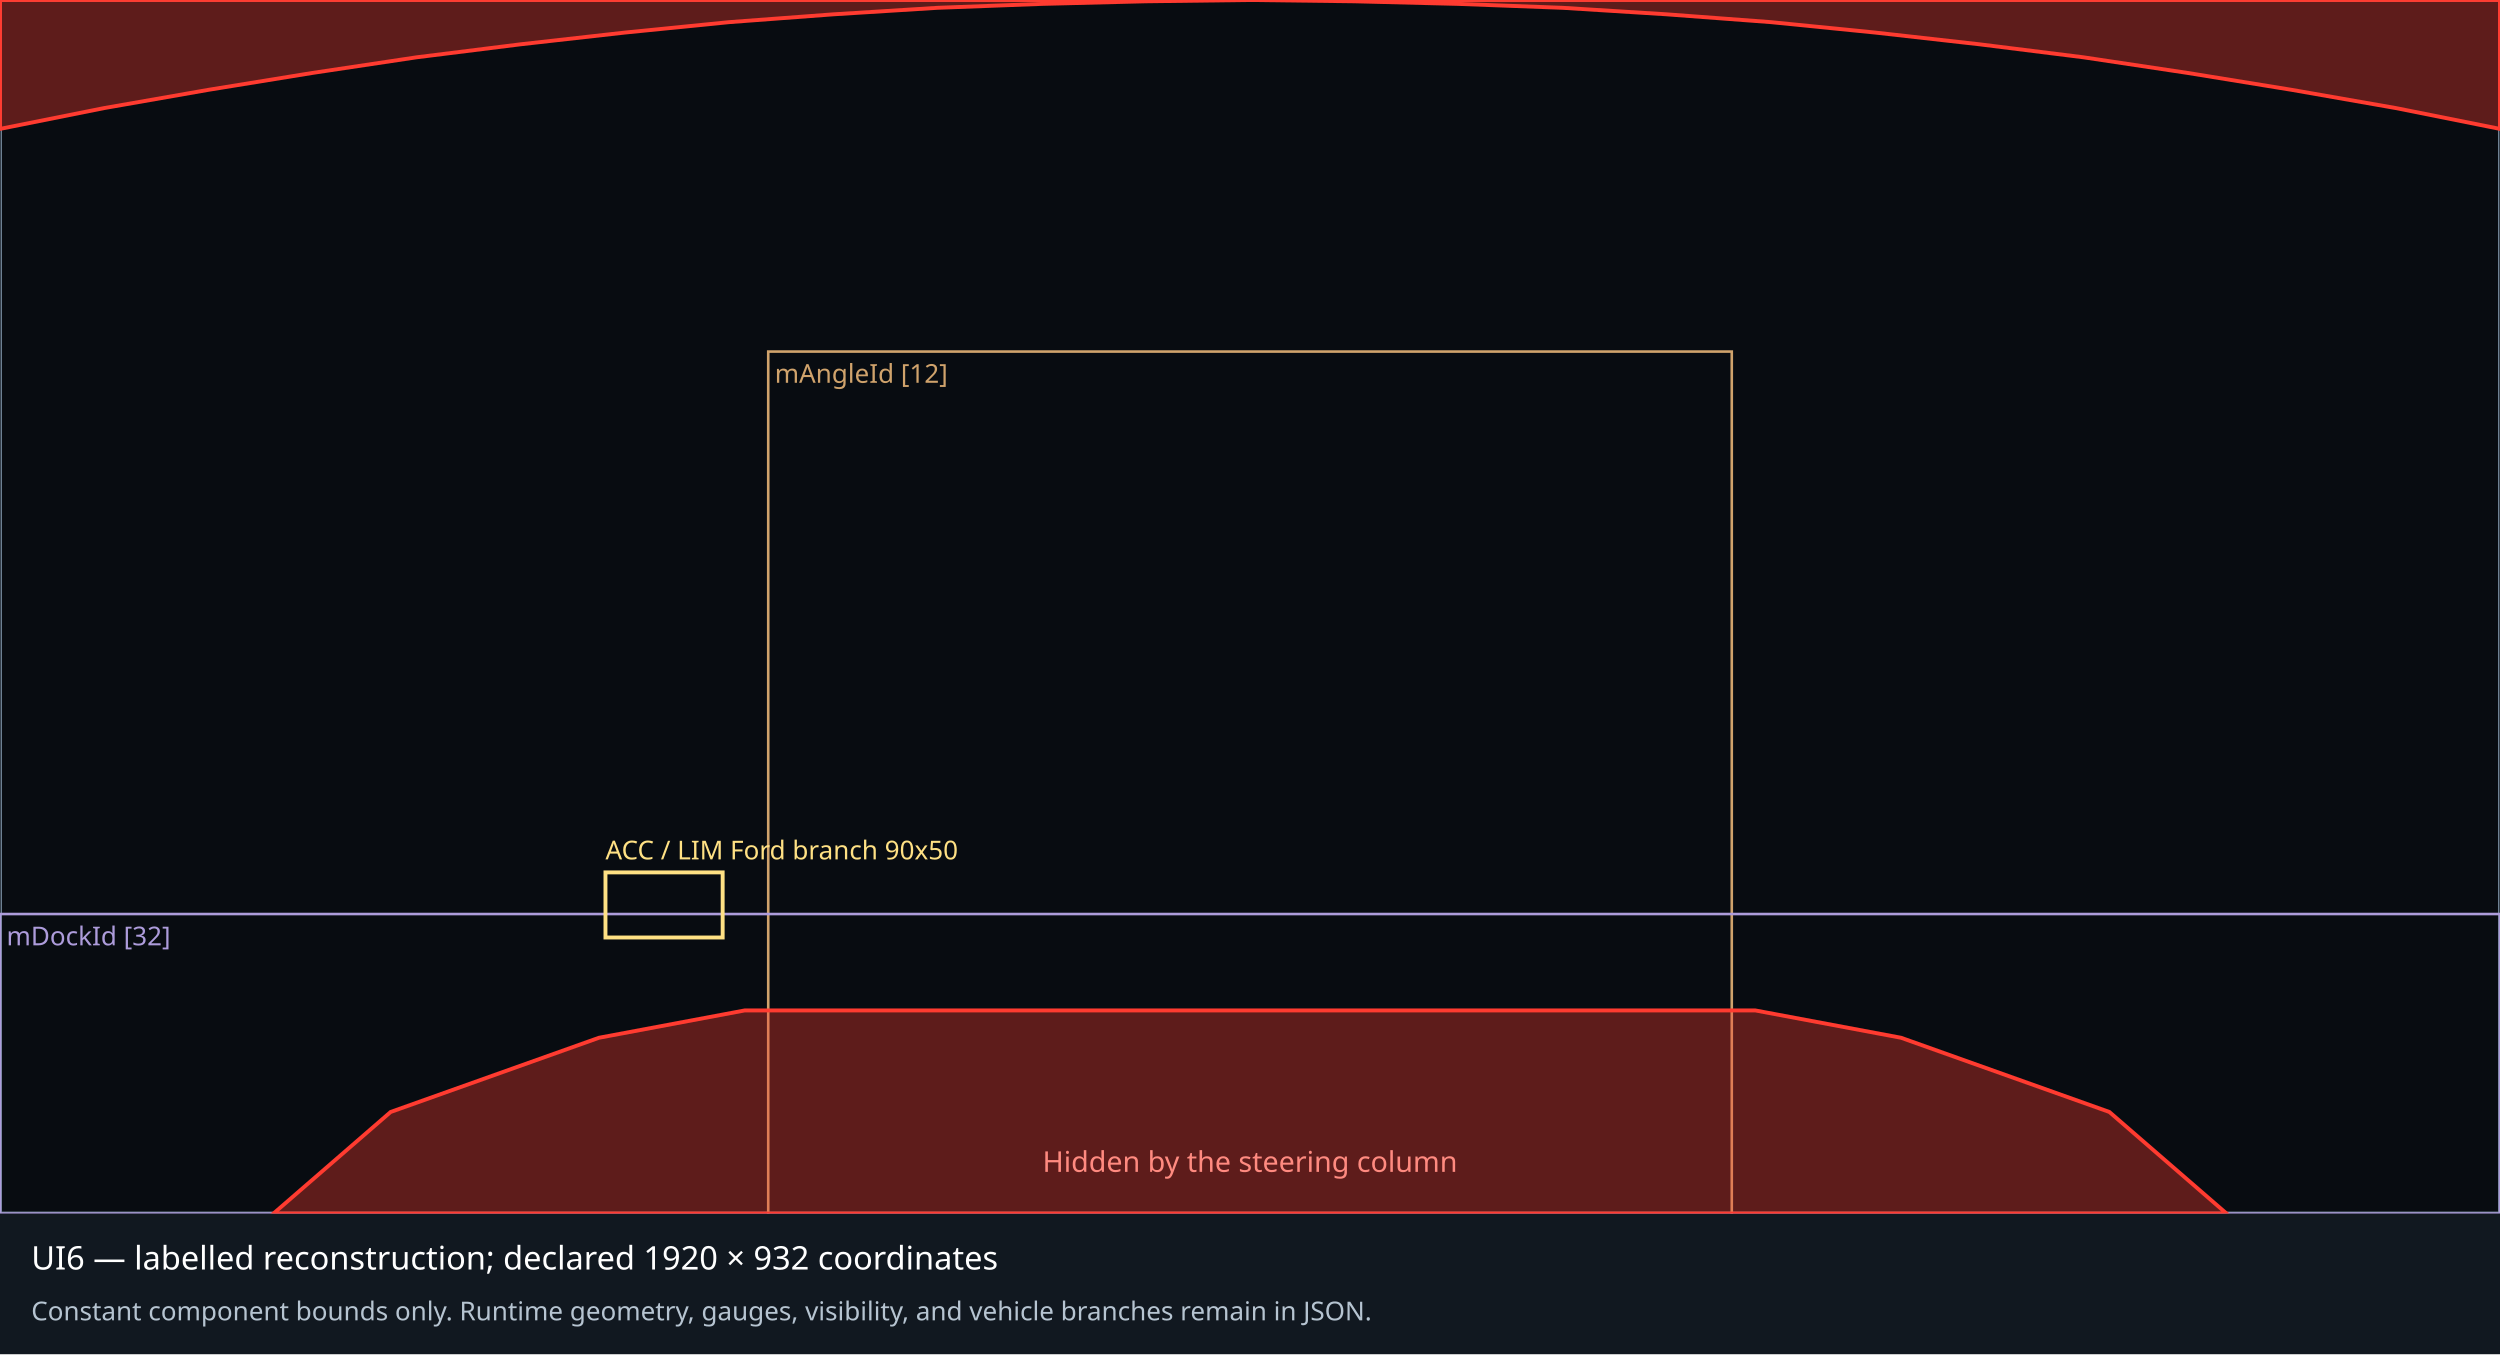
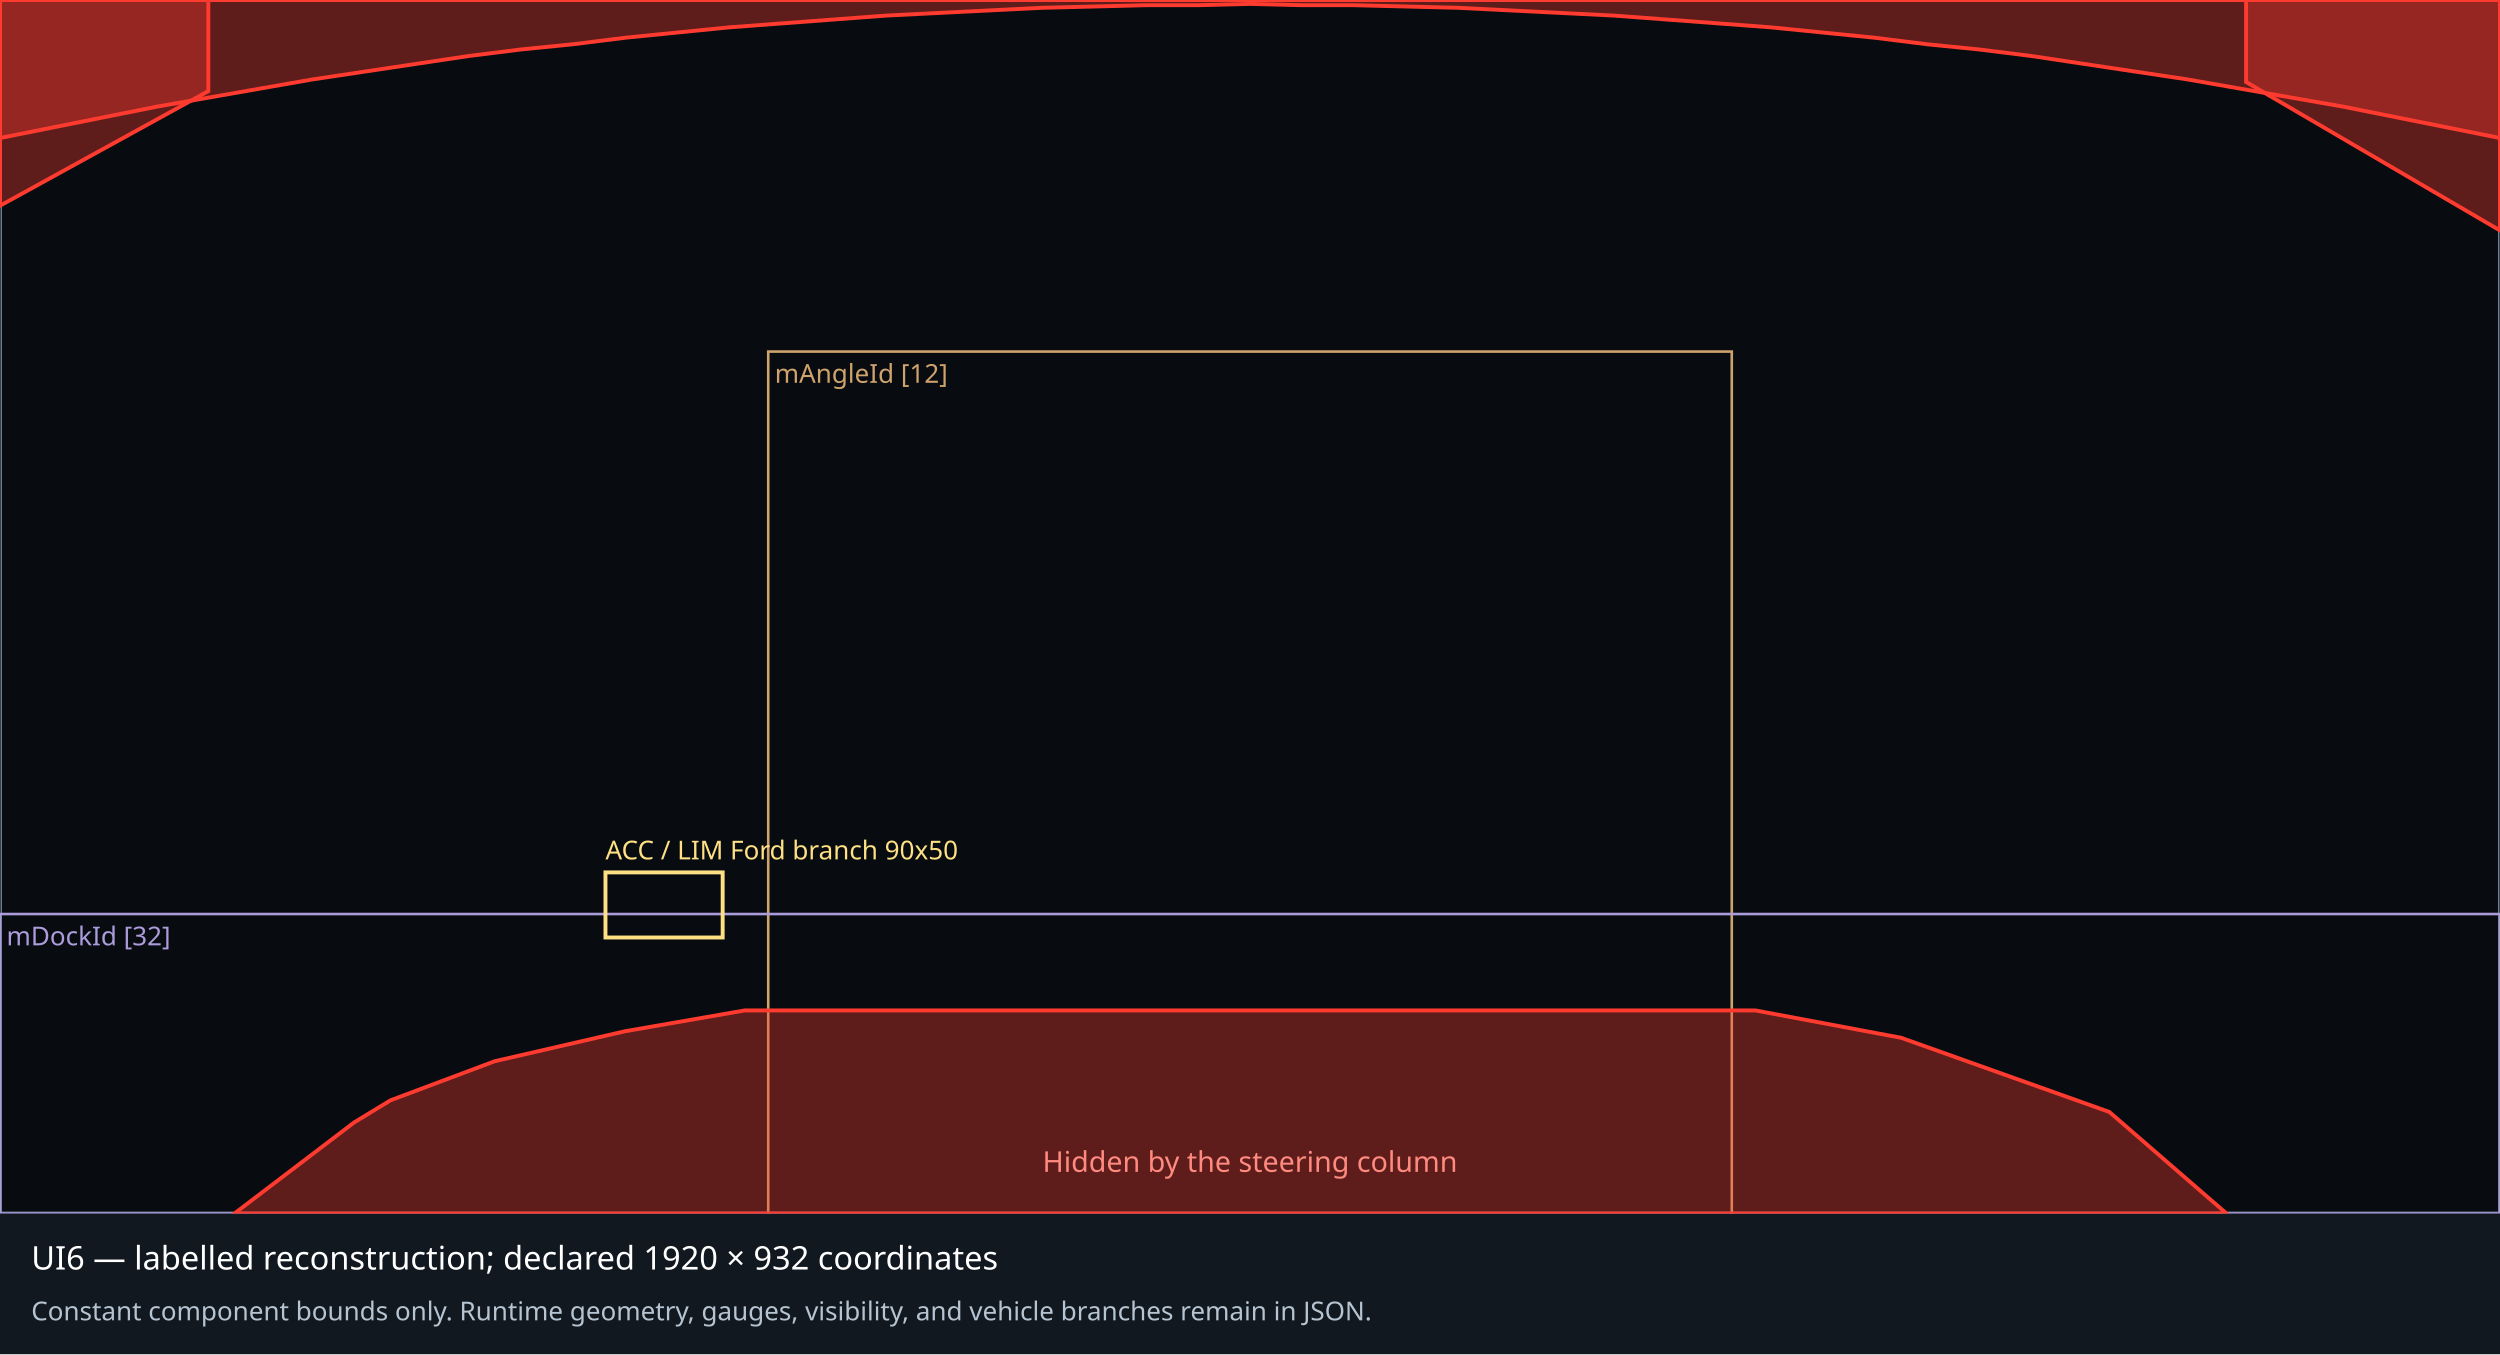
<svg xmlns="http://www.w3.org/2000/svg" width="1920" height="1040" viewBox="0 0 1920 1040">
  <rect width="1920" height="1040" fill="#111820" />
  <rect x="1" y="1" width="1918" height="930" fill="#080c11" stroke="#738699" />
  <text x="24" y="975" fill="white" font-family="sans-serif" font-size="25">UI6 — labelled reconstruction; declared 1920 × 932 coordinates</text>
  <text x="24" y="1014" fill="#b6c4d1" font-family="sans-serif" font-size="20">Constant component bounds only. Runtime geometry, gauges, visibility, and vehicle branches remain in JSON.</text>
  <defs>
    <clipPath id="canvas">
      <rect width="1920" height="932" />
    </clipPath>
  </defs>
  <g clip-path="url(#canvas)">
    <rect x="590.0" y="270.0" width="740.0" height="740.0" fill="none" stroke="#d0a36c" stroke-width="2" />
    <text x="595.0" y="294.0" fill="#d0a36c" font-family="sans-serif" font-size="20">mAngleId [12]</text>
    <rect x="0" y="702.0" width="1920.0" height="230.0" fill="none" stroke="#ad9cdb" stroke-width="2" />
    <text x="5" y="726.0" fill="#ad9cdb" font-family="sans-serif" font-size="20">mDockId [32]</text>
    <rect x="465" y="670" width="90" height="50" fill="none" stroke="#ffe184" stroke-width="3" />
    <text x="465" y="660" fill="#ffe184" font-family="sans-serif" font-size="20">ACC / LIM Ford branch 90x50</text>
-     <polygon points="0,0 1920,0 1920,99 1840,83 1760,69 1680,56 1600,44 1520,34 1440,25 1360,17 1280,11 1200,6 1120,3 1040,1 960,0 880,1 800,3 720,6 640,11 560,17 480,25 400,34 320,44 240,56 160,69 80,83 0,99" fill="#ff3b30" fill-opacity="0.35" stroke="#ff3b30" stroke-width="3" />
-     <polygon points="210,932 300,854 460,797 572,776 1348,776 1460,797 1620,854 1710,932" fill="#ff3b30" fill-opacity="0.35" stroke="#ff3b30" stroke-width="3" />
+     <polygon points="0,0 1920,0 1920,106 1880,98 1840,90 1800,82 1760,75 1720,68 1680,61 1640,55 1600,49 1560,43 1520,38 1480,34 1440,29 1400,25 1360,21 1320,18 1280,15 1240,12 1200,10 1160,8 1120,6 1080,5 1040,4 1000,4 960,3 920,4 880,4 840,5 800,6 760,8 720,10 680,12 640,15 600,18 560,21 520,25 480,29 440,34 400,38 360,43 320,49 280,55 240,61 200,68 160,75 120,82 80,90 40,98 0,106" fill="#ff3b30" fill-opacity="0.35" stroke="#ff3b30" stroke-width="3" />
+     <polygon points="180,932 272,862 300,845 380,815 480,792 572,776 1348,776 1460,797 1620,854 1710,932" fill="#ff3b30" fill-opacity="0.35" stroke="#ff3b30" stroke-width="3" />
+     <polygon points="0,0 160,0 160,70 0,158" fill="#ff3b30" fill-opacity="0.35" stroke="#ff3b30" stroke-width="3" />
+     <polygon points="1725,0 1920,0 1920,177 1725,63" fill="#ff3b30" fill-opacity="0.35" stroke="#ff3b30" stroke-width="3" />
    <text x="960" y="900" fill="#ff8a80" font-family="sans-serif" font-size="22" text-anchor="middle">Hidden by the steering column</text>
  </g>
</svg>
